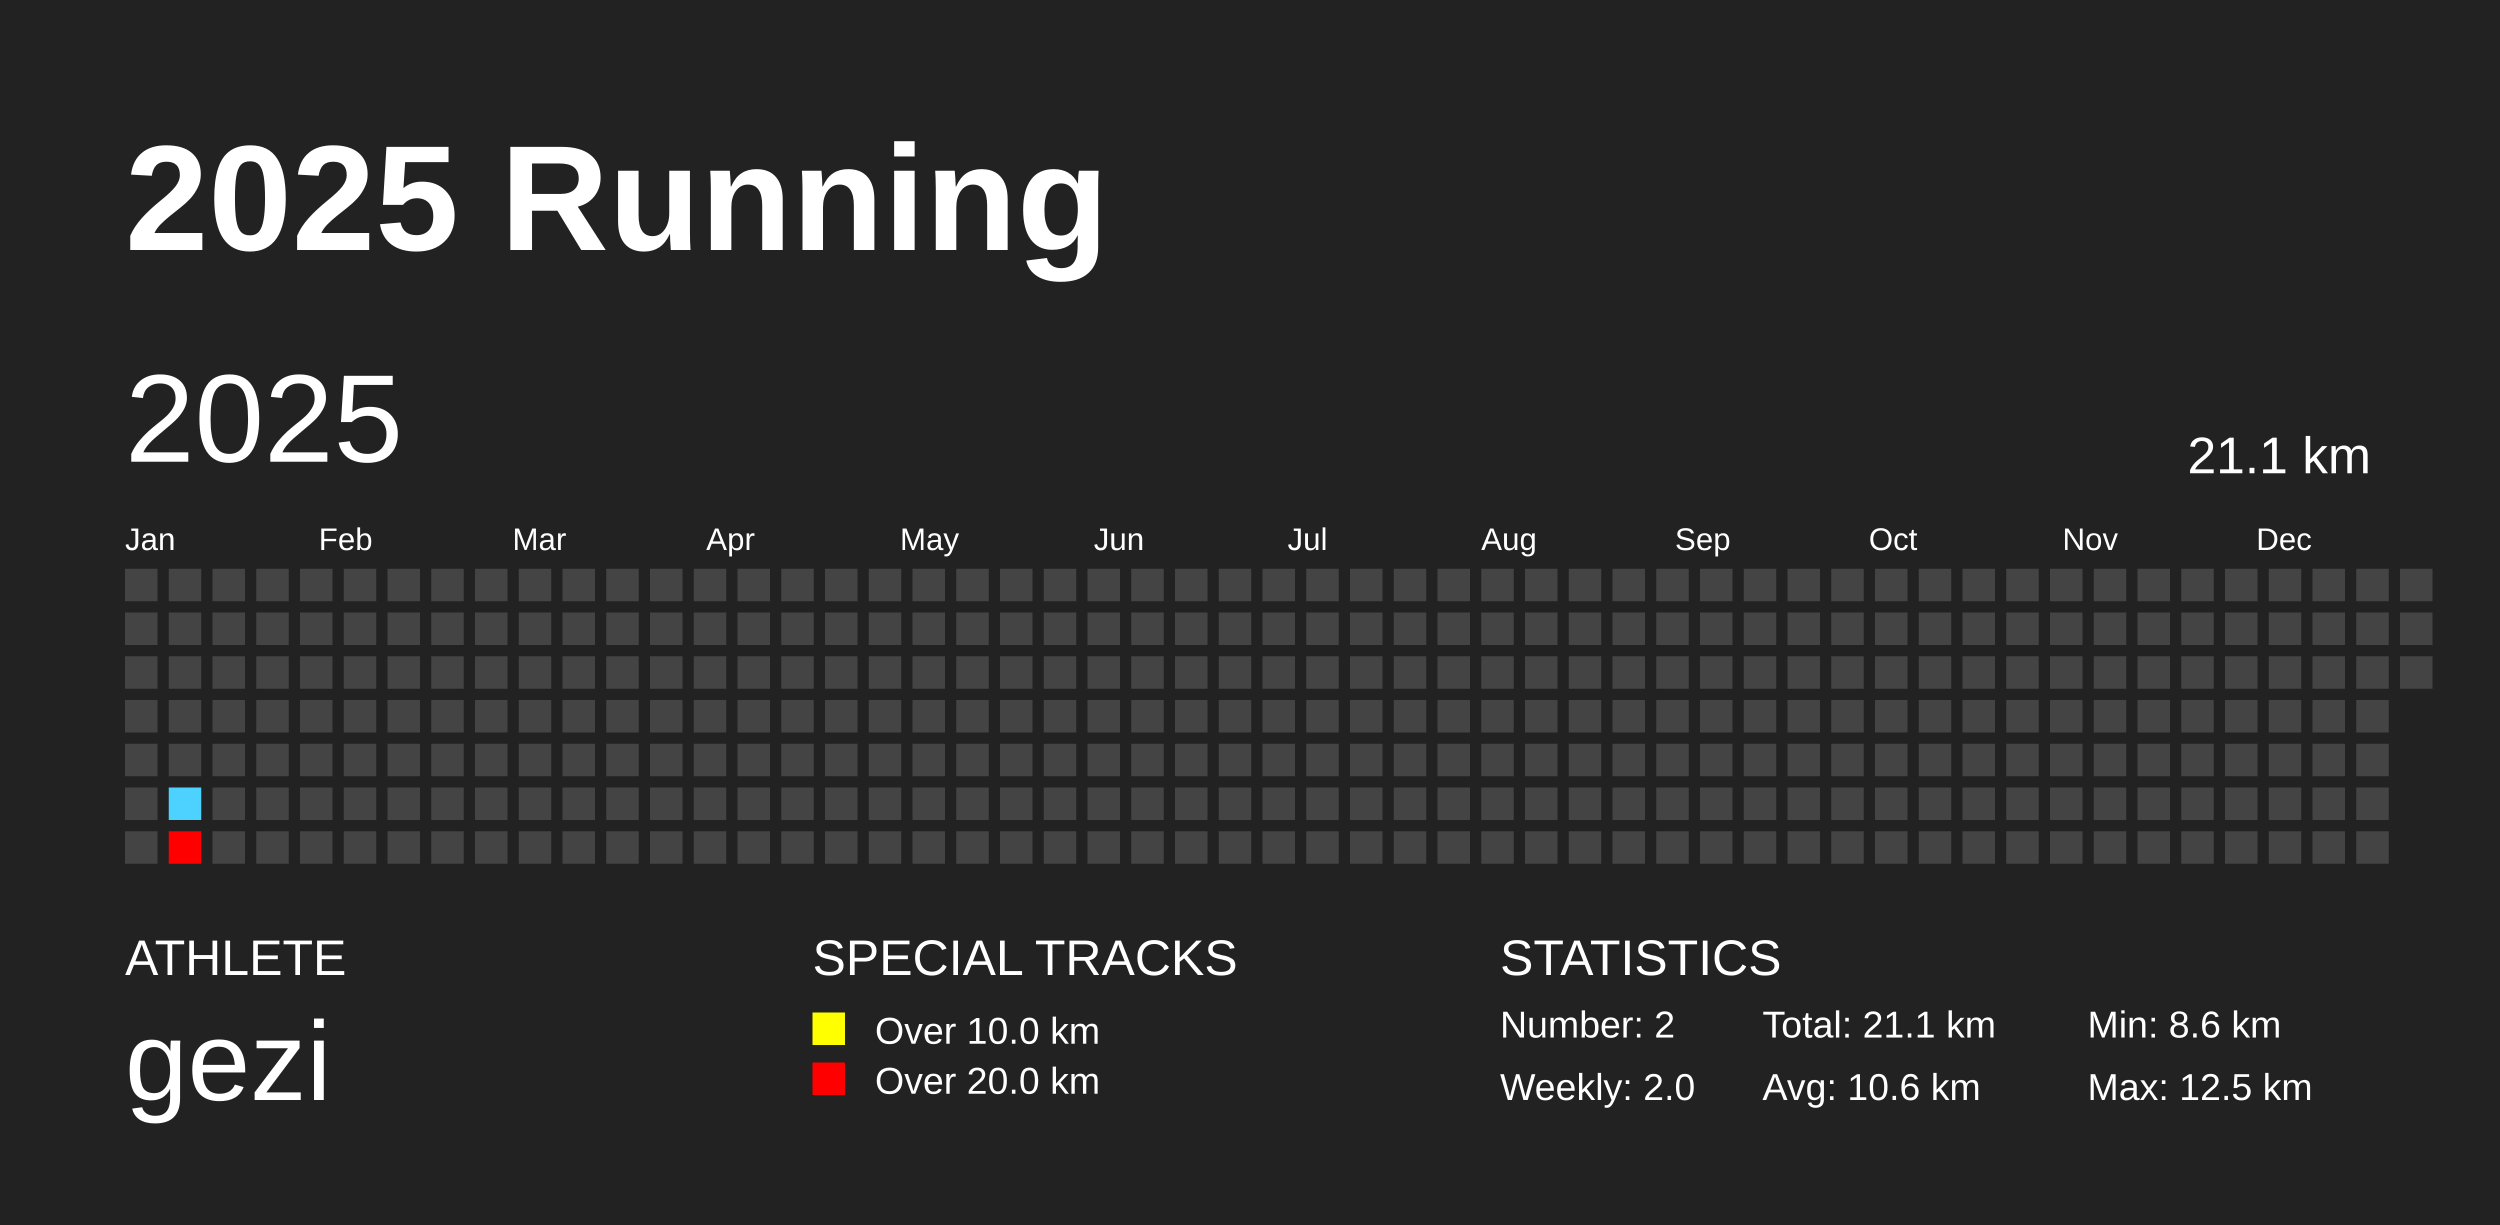
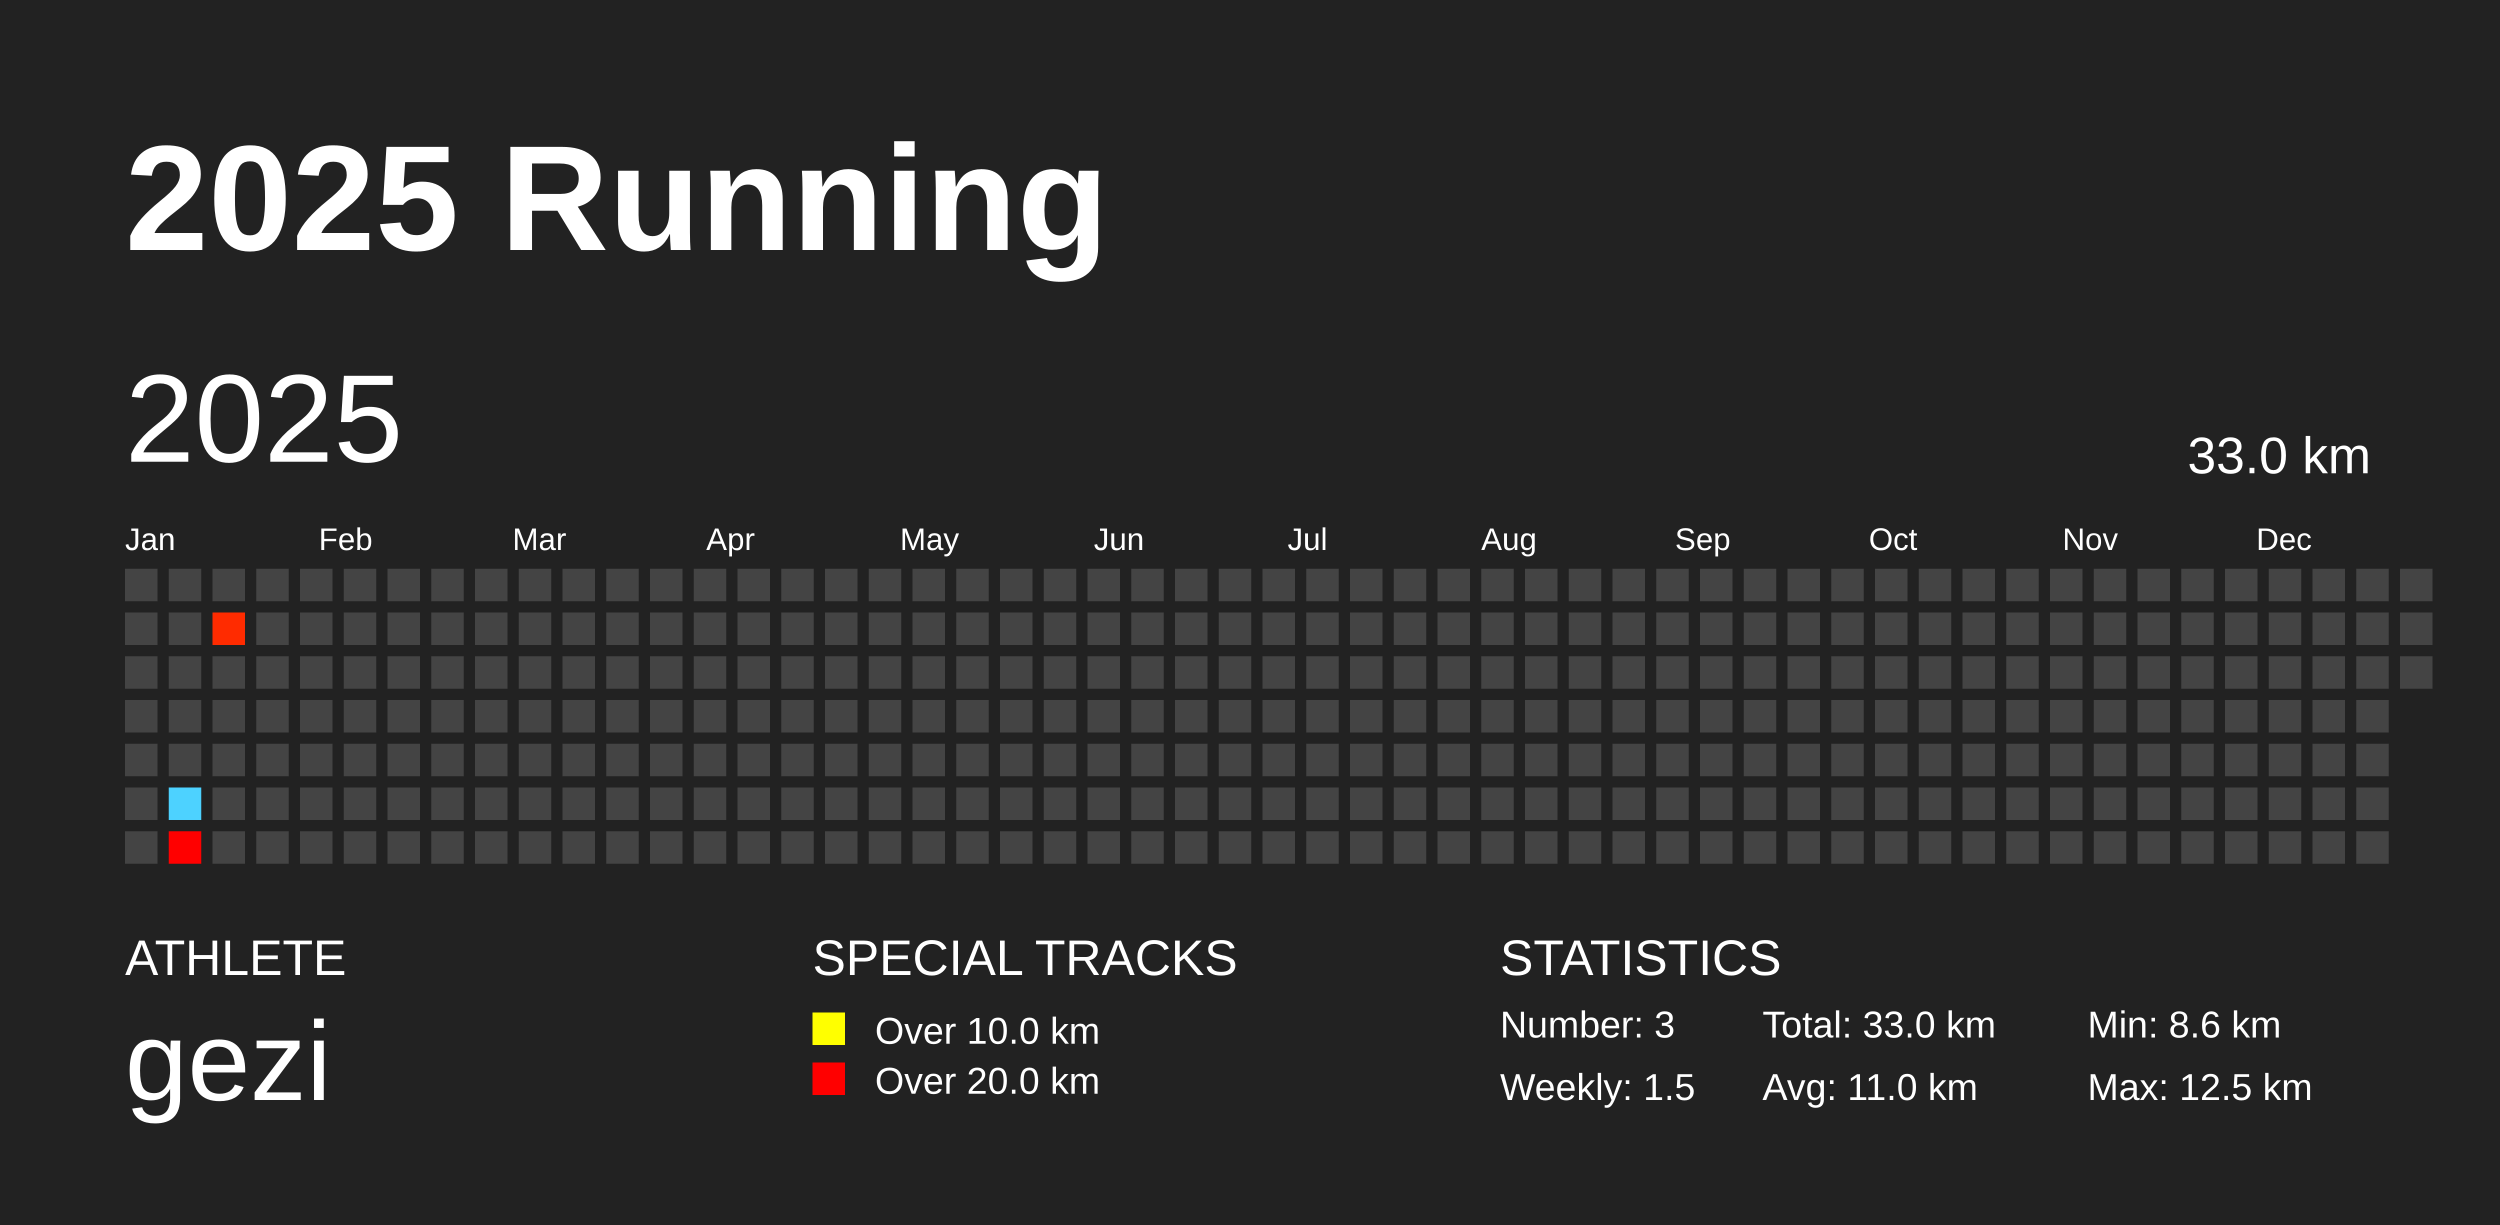
<svg xmlns="http://www.w3.org/2000/svg" baseProfile="full" height="98mm" version="1.1" viewBox="0,0,200,98" width="200mm">
  <defs />
  <rect fill="#222222" height="98" width="200" x="0" y="0" />
  <text fill="#FFFFFF" style="font-size:12px; font-family:Arial; font-weight:bold;" x="10" y="20">2025 Running</text>
  <text fill="#FFFFFF" style="font-size:4px; font-family:Arial" x="10" y="78">ATHLETE</text>
  <text fill="#FFFFFF" style="font-size:9px; font-family:Arial" x="10" y="88">gezi</text>
  <text fill="#FFFFFF" style="font-size:4px; font-family:Arial" x="65" y="78">SPECIAL TRACKS</text>
  <rect fill="yellow" height="2.6" width="2.6" x="65" y="81" />
  <text fill="#FFFFFF" style="font-size:3px; font-family:Arial" x="70" y="83.5">Over 10.0 km</text>
  <rect fill="red" height="2.6" width="2.6" x="65" y="85" />
  <text fill="#FFFFFF" style="font-size:3px; font-family:Arial" x="70" y="87.5">Over 20.0 km</text>
  <text fill="#FFFFFF" style="font-size:4px; font-family:Arial" x="120" y="78">STATISTICS</text>
-   <text fill="#FFFFFF" style="font-size:3px; font-family:Arial" x="120" y="83">Number: 2</text>
-   <text fill="#FFFFFF" style="font-size:3px; font-family:Arial" x="120" y="88">Weekly: 2.0</text>
-   <text fill="#FFFFFF" style="font-size:3px; font-family:Arial" x="141" y="83">Total: 21.1 km</text>
-   <text fill="#FFFFFF" style="font-size:3px; font-family:Arial" x="141" y="88">Avg: 10.6 km</text>
+   <text fill="#FFFFFF" style="font-size:3px; font-family:Arial" x="120" y="83">Number: 3</text>
+   <text fill="#FFFFFF" style="font-size:3px; font-family:Arial" x="120" y="88">Weekly: 1.5</text>
+   <text fill="#FFFFFF" style="font-size:3px; font-family:Arial" x="141" y="83">Total: 33.0 km</text>
+   <text fill="#FFFFFF" style="font-size:3px; font-family:Arial" x="141" y="88">Avg: 11.0 km</text>
  <text fill="#FFFFFF" style="font-size:3px; font-family:Arial" x="167" y="83">Min: 8.6 km</text>
  <text fill="#FFFFFF" style="font-size:3px; font-family:Arial" x="167" y="88">Max: 12.5 km</text>
  <text dominant-baseline="hanging" fill="#FFFFFF" style="font-size:10.0px; font-family:Arial;" x="10" y="30">2025</text>
-   <text dominant-baseline="hanging" fill="#FFFFFF" style="font-size:4.125px; font-family:Arial;" x="175" y="35">21.1 km</text>
+   <text dominant-baseline="hanging" fill="#FFFFFF" style="font-size:4.125px; font-family:Arial;" x="175" y="35">33.0 km</text>
  <text fill="#FFFFFF" style="font-size:2.5px; font-family:Arial" x="10.0" y="44">Jan</text>
  <text fill="#FFFFFF" style="font-size:2.5px; font-family:Arial" x="25.5" y="44">Feb</text>
  <text fill="#FFFFFF" style="font-size:2.5px; font-family:Arial" x="41.0" y="44">Mar</text>
  <text fill="#FFFFFF" style="font-size:2.5px; font-family:Arial" x="56.5" y="44">Apr</text>
  <text fill="#FFFFFF" style="font-size:2.5px; font-family:Arial" x="72.0" y="44">May</text>
  <text fill="#FFFFFF" style="font-size:2.5px; font-family:Arial" x="87.5" y="44">Jun</text>
  <text fill="#FFFFFF" style="font-size:2.5px; font-family:Arial" x="103.0" y="44">Jul</text>
  <text fill="#FFFFFF" style="font-size:2.5px; font-family:Arial" x="118.5" y="44">Aug</text>
  <text fill="#FFFFFF" style="font-size:2.5px; font-family:Arial" x="134.0" y="44">Sep</text>
  <text fill="#FFFFFF" style="font-size:2.5px; font-family:Arial" x="149.5" y="44">Oct</text>
  <text fill="#FFFFFF" style="font-size:2.5px; font-family:Arial" x="165.0" y="44">Nov</text>
  <text fill="#FFFFFF" style="font-size:2.5px; font-family:Arial" x="180.5" y="44">Dec</text>
  <rect fill="#444444" height="2.6" width="2.6" x="10.0" y="45.5" />
  <rect fill="#444444" height="2.6" width="2.6" x="10.0" y="49.0" />
  <rect fill="#444444" height="2.6" width="2.6" x="10.0" y="52.5" />
  <rect fill="#444444" height="2.6" width="2.6" x="10.0" y="56.0" />
  <rect fill="#444444" height="2.6" width="2.6" x="10.0" y="59.5" />
  <rect fill="#444444" height="2.6" width="2.6" x="10.0" y="63.0" />
  <rect fill="#444444" height="2.6" width="2.6" x="10.0" y="66.5" />
  <rect fill="#444444" height="2.6" width="2.6" x="13.5" y="45.5" />
  <rect fill="#444444" height="2.6" width="2.6" x="13.5" y="49.0" />
  <rect fill="#444444" height="2.6" width="2.6" x="13.5" y="52.5" />
  <rect fill="#444444" height="2.6" width="2.6" x="13.5" y="56.0" />
  <rect fill="#444444" height="2.6" width="2.6" x="13.5" y="59.5" />
  <rect fill="#4dd2ff" height="2.6" width="2.6" x="13.5" y="63.0" />
  <rect fill="#ff0000" height="2.6" width="2.6" x="13.5" y="66.5" />
  <rect fill="#444444" height="2.6" width="2.6" x="17.0" y="45.5" />
-   <rect fill="#444444" height="2.6" width="2.6" x="17.0" y="49.0" />
+   <rect fill="#ff2b00" height="2.6" width="2.6" x="17.0" y="49.0" />
  <rect fill="#444444" height="2.6" width="2.6" x="17.0" y="52.5" />
  <rect fill="#444444" height="2.6" width="2.6" x="17.0" y="56.0" />
  <rect fill="#444444" height="2.6" width="2.6" x="17.0" y="59.5" />
  <rect fill="#444444" height="2.6" width="2.6" x="17.0" y="63.0" />
  <rect fill="#444444" height="2.6" width="2.6" x="17.0" y="66.5" />
  <rect fill="#444444" height="2.6" width="2.6" x="20.5" y="45.5" />
  <rect fill="#444444" height="2.6" width="2.6" x="20.5" y="49.0" />
  <rect fill="#444444" height="2.6" width="2.6" x="20.5" y="52.5" />
  <rect fill="#444444" height="2.6" width="2.6" x="20.5" y="56.0" />
  <rect fill="#444444" height="2.6" width="2.6" x="20.5" y="59.5" />
  <rect fill="#444444" height="2.6" width="2.6" x="20.5" y="63.0" />
  <rect fill="#444444" height="2.6" width="2.6" x="20.5" y="66.5" />
  <rect fill="#444444" height="2.6" width="2.6" x="24.0" y="45.5" />
  <rect fill="#444444" height="2.6" width="2.6" x="24.0" y="49.0" />
  <rect fill="#444444" height="2.6" width="2.6" x="24.0" y="52.5" />
  <rect fill="#444444" height="2.6" width="2.6" x="24.0" y="56.0" />
  <rect fill="#444444" height="2.6" width="2.6" x="24.0" y="59.5" />
  <rect fill="#444444" height="2.6" width="2.6" x="24.0" y="63.0" />
  <rect fill="#444444" height="2.6" width="2.6" x="24.0" y="66.5" />
  <rect fill="#444444" height="2.6" width="2.6" x="27.5" y="45.5" />
  <rect fill="#444444" height="2.6" width="2.6" x="27.5" y="49.0" />
  <rect fill="#444444" height="2.6" width="2.6" x="27.5" y="52.5" />
  <rect fill="#444444" height="2.6" width="2.6" x="27.5" y="56.0" />
  <rect fill="#444444" height="2.6" width="2.6" x="27.5" y="59.5" />
  <rect fill="#444444" height="2.6" width="2.6" x="27.5" y="63.0" />
  <rect fill="#444444" height="2.6" width="2.6" x="27.5" y="66.5" />
  <rect fill="#444444" height="2.6" width="2.6" x="31.0" y="45.5" />
  <rect fill="#444444" height="2.6" width="2.6" x="31.0" y="49.0" />
  <rect fill="#444444" height="2.6" width="2.6" x="31.0" y="52.5" />
  <rect fill="#444444" height="2.6" width="2.6" x="31.0" y="56.0" />
  <rect fill="#444444" height="2.6" width="2.6" x="31.0" y="59.5" />
  <rect fill="#444444" height="2.6" width="2.6" x="31.0" y="63.0" />
  <rect fill="#444444" height="2.6" width="2.6" x="31.0" y="66.5" />
  <rect fill="#444444" height="2.6" width="2.6" x="34.5" y="45.5" />
  <rect fill="#444444" height="2.6" width="2.6" x="34.5" y="49.0" />
  <rect fill="#444444" height="2.6" width="2.6" x="34.5" y="52.5" />
  <rect fill="#444444" height="2.6" width="2.6" x="34.5" y="56.0" />
  <rect fill="#444444" height="2.6" width="2.6" x="34.5" y="59.5" />
  <rect fill="#444444" height="2.6" width="2.6" x="34.5" y="63.0" />
  <rect fill="#444444" height="2.6" width="2.6" x="34.5" y="66.5" />
  <rect fill="#444444" height="2.6" width="2.6" x="38.0" y="45.5" />
  <rect fill="#444444" height="2.6" width="2.6" x="38.0" y="49.0" />
  <rect fill="#444444" height="2.6" width="2.6" x="38.0" y="52.5" />
  <rect fill="#444444" height="2.6" width="2.6" x="38.0" y="56.0" />
  <rect fill="#444444" height="2.6" width="2.6" x="38.0" y="59.5" />
  <rect fill="#444444" height="2.6" width="2.6" x="38.0" y="63.0" />
  <rect fill="#444444" height="2.6" width="2.6" x="38.0" y="66.5" />
  <rect fill="#444444" height="2.6" width="2.6" x="41.5" y="45.5" />
  <rect fill="#444444" height="2.6" width="2.6" x="41.5" y="49.0" />
  <rect fill="#444444" height="2.6" width="2.6" x="41.5" y="52.5" />
  <rect fill="#444444" height="2.6" width="2.6" x="41.5" y="56.0" />
  <rect fill="#444444" height="2.6" width="2.6" x="41.5" y="59.5" />
  <rect fill="#444444" height="2.6" width="2.6" x="41.5" y="63.0" />
  <rect fill="#444444" height="2.6" width="2.6" x="41.5" y="66.5" />
  <rect fill="#444444" height="2.6" width="2.6" x="45.0" y="45.5" />
  <rect fill="#444444" height="2.6" width="2.6" x="45.0" y="49.0" />
  <rect fill="#444444" height="2.6" width="2.6" x="45.0" y="52.5" />
  <rect fill="#444444" height="2.6" width="2.6" x="45.0" y="56.0" />
  <rect fill="#444444" height="2.6" width="2.6" x="45.0" y="59.5" />
  <rect fill="#444444" height="2.6" width="2.6" x="45.0" y="63.0" />
  <rect fill="#444444" height="2.6" width="2.6" x="45.0" y="66.5" />
  <rect fill="#444444" height="2.6" width="2.6" x="48.5" y="45.5" />
  <rect fill="#444444" height="2.6" width="2.6" x="48.5" y="49.0" />
  <rect fill="#444444" height="2.6" width="2.6" x="48.5" y="52.5" />
  <rect fill="#444444" height="2.6" width="2.6" x="48.5" y="56.0" />
  <rect fill="#444444" height="2.6" width="2.6" x="48.5" y="59.5" />
  <rect fill="#444444" height="2.6" width="2.6" x="48.5" y="63.0" />
  <rect fill="#444444" height="2.6" width="2.6" x="48.5" y="66.5" />
  <rect fill="#444444" height="2.6" width="2.6" x="52.0" y="45.5" />
  <rect fill="#444444" height="2.6" width="2.6" x="52.0" y="49.0" />
  <rect fill="#444444" height="2.6" width="2.6" x="52.0" y="52.5" />
  <rect fill="#444444" height="2.6" width="2.6" x="52.0" y="56.0" />
  <rect fill="#444444" height="2.6" width="2.6" x="52.0" y="59.5" />
  <rect fill="#444444" height="2.6" width="2.6" x="52.0" y="63.0" />
  <rect fill="#444444" height="2.6" width="2.6" x="52.0" y="66.5" />
  <rect fill="#444444" height="2.6" width="2.6" x="55.5" y="45.5" />
  <rect fill="#444444" height="2.6" width="2.6" x="55.5" y="49.0" />
  <rect fill="#444444" height="2.6" width="2.6" x="55.5" y="52.5" />
  <rect fill="#444444" height="2.6" width="2.6" x="55.5" y="56.0" />
  <rect fill="#444444" height="2.6" width="2.6" x="55.5" y="59.5" />
  <rect fill="#444444" height="2.6" width="2.6" x="55.5" y="63.0" />
  <rect fill="#444444" height="2.6" width="2.6" x="55.5" y="66.5" />
  <rect fill="#444444" height="2.6" width="2.6" x="59.0" y="45.5" />
  <rect fill="#444444" height="2.6" width="2.6" x="59.0" y="49.0" />
  <rect fill="#444444" height="2.6" width="2.6" x="59.0" y="52.5" />
  <rect fill="#444444" height="2.6" width="2.6" x="59.0" y="56.0" />
  <rect fill="#444444" height="2.6" width="2.6" x="59.0" y="59.5" />
  <rect fill="#444444" height="2.6" width="2.6" x="59.0" y="63.0" />
  <rect fill="#444444" height="2.6" width="2.6" x="59.0" y="66.5" />
  <rect fill="#444444" height="2.6" width="2.6" x="62.5" y="45.5" />
  <rect fill="#444444" height="2.6" width="2.6" x="62.5" y="49.0" />
  <rect fill="#444444" height="2.6" width="2.6" x="62.5" y="52.5" />
  <rect fill="#444444" height="2.6" width="2.6" x="62.5" y="56.0" />
  <rect fill="#444444" height="2.6" width="2.6" x="62.5" y="59.5" />
  <rect fill="#444444" height="2.6" width="2.6" x="62.5" y="63.0" />
  <rect fill="#444444" height="2.6" width="2.6" x="62.5" y="66.5" />
  <rect fill="#444444" height="2.6" width="2.6" x="66.0" y="45.5" />
  <rect fill="#444444" height="2.6" width="2.6" x="66.0" y="49.0" />
  <rect fill="#444444" height="2.6" width="2.6" x="66.0" y="52.5" />
  <rect fill="#444444" height="2.6" width="2.6" x="66.0" y="56.0" />
  <rect fill="#444444" height="2.6" width="2.6" x="66.0" y="59.5" />
  <rect fill="#444444" height="2.6" width="2.6" x="66.0" y="63.0" />
  <rect fill="#444444" height="2.6" width="2.6" x="66.0" y="66.5" />
  <rect fill="#444444" height="2.6" width="2.6" x="69.5" y="45.5" />
  <rect fill="#444444" height="2.6" width="2.6" x="69.5" y="49.0" />
  <rect fill="#444444" height="2.6" width="2.6" x="69.5" y="52.5" />
  <rect fill="#444444" height="2.6" width="2.6" x="69.5" y="56.0" />
  <rect fill="#444444" height="2.6" width="2.6" x="69.5" y="59.5" />
  <rect fill="#444444" height="2.6" width="2.6" x="69.5" y="63.0" />
  <rect fill="#444444" height="2.6" width="2.6" x="69.5" y="66.5" />
  <rect fill="#444444" height="2.6" width="2.6" x="73.0" y="45.5" />
  <rect fill="#444444" height="2.6" width="2.6" x="73.0" y="49.0" />
  <rect fill="#444444" height="2.6" width="2.6" x="73.0" y="52.5" />
  <rect fill="#444444" height="2.6" width="2.6" x="73.0" y="56.0" />
  <rect fill="#444444" height="2.6" width="2.6" x="73.0" y="59.5" />
  <rect fill="#444444" height="2.6" width="2.6" x="73.0" y="63.0" />
  <rect fill="#444444" height="2.6" width="2.6" x="73.0" y="66.5" />
  <rect fill="#444444" height="2.6" width="2.6" x="76.5" y="45.5" />
  <rect fill="#444444" height="2.6" width="2.6" x="76.5" y="49.0" />
  <rect fill="#444444" height="2.6" width="2.6" x="76.5" y="52.5" />
  <rect fill="#444444" height="2.6" width="2.6" x="76.5" y="56.0" />
  <rect fill="#444444" height="2.6" width="2.6" x="76.5" y="59.5" />
  <rect fill="#444444" height="2.6" width="2.6" x="76.5" y="63.0" />
  <rect fill="#444444" height="2.6" width="2.6" x="76.5" y="66.5" />
  <rect fill="#444444" height="2.6" width="2.6" x="80.0" y="45.5" />
  <rect fill="#444444" height="2.6" width="2.6" x="80.0" y="49.0" />
  <rect fill="#444444" height="2.6" width="2.6" x="80.0" y="52.5" />
  <rect fill="#444444" height="2.6" width="2.6" x="80.0" y="56.0" />
  <rect fill="#444444" height="2.6" width="2.6" x="80.0" y="59.5" />
  <rect fill="#444444" height="2.6" width="2.6" x="80.0" y="63.0" />
  <rect fill="#444444" height="2.6" width="2.6" x="80.0" y="66.5" />
  <rect fill="#444444" height="2.6" width="2.6" x="83.5" y="45.5" />
  <rect fill="#444444" height="2.6" width="2.6" x="83.5" y="49.0" />
  <rect fill="#444444" height="2.6" width="2.6" x="83.5" y="52.5" />
  <rect fill="#444444" height="2.6" width="2.6" x="83.5" y="56.0" />
  <rect fill="#444444" height="2.6" width="2.6" x="83.5" y="59.5" />
  <rect fill="#444444" height="2.6" width="2.6" x="83.5" y="63.0" />
  <rect fill="#444444" height="2.6" width="2.6" x="83.5" y="66.5" />
  <rect fill="#444444" height="2.6" width="2.6" x="87.0" y="45.5" />
  <rect fill="#444444" height="2.6" width="2.6" x="87.0" y="49.0" />
  <rect fill="#444444" height="2.6" width="2.6" x="87.0" y="52.5" />
  <rect fill="#444444" height="2.6" width="2.6" x="87.0" y="56.0" />
  <rect fill="#444444" height="2.6" width="2.6" x="87.0" y="59.5" />
  <rect fill="#444444" height="2.6" width="2.6" x="87.0" y="63.0" />
  <rect fill="#444444" height="2.6" width="2.6" x="87.0" y="66.5" />
  <rect fill="#444444" height="2.6" width="2.6" x="90.5" y="45.5" />
  <rect fill="#444444" height="2.6" width="2.6" x="90.5" y="49.0" />
  <rect fill="#444444" height="2.6" width="2.6" x="90.5" y="52.5" />
  <rect fill="#444444" height="2.6" width="2.6" x="90.5" y="56.0" />
  <rect fill="#444444" height="2.6" width="2.6" x="90.5" y="59.5" />
  <rect fill="#444444" height="2.6" width="2.6" x="90.5" y="63.0" />
  <rect fill="#444444" height="2.6" width="2.6" x="90.5" y="66.5" />
  <rect fill="#444444" height="2.6" width="2.6" x="94.0" y="45.5" />
  <rect fill="#444444" height="2.6" width="2.6" x="94.0" y="49.0" />
  <rect fill="#444444" height="2.6" width="2.6" x="94.0" y="52.5" />
  <rect fill="#444444" height="2.6" width="2.6" x="94.0" y="56.0" />
  <rect fill="#444444" height="2.6" width="2.6" x="94.0" y="59.5" />
  <rect fill="#444444" height="2.6" width="2.6" x="94.0" y="63.0" />
  <rect fill="#444444" height="2.6" width="2.6" x="94.0" y="66.5" />
  <rect fill="#444444" height="2.6" width="2.6" x="97.5" y="45.5" />
  <rect fill="#444444" height="2.6" width="2.6" x="97.5" y="49.0" />
  <rect fill="#444444" height="2.6" width="2.6" x="97.5" y="52.5" />
  <rect fill="#444444" height="2.6" width="2.6" x="97.5" y="56.0" />
  <rect fill="#444444" height="2.6" width="2.6" x="97.5" y="59.5" />
  <rect fill="#444444" height="2.6" width="2.6" x="97.5" y="63.0" />
  <rect fill="#444444" height="2.6" width="2.6" x="97.5" y="66.5" />
  <rect fill="#444444" height="2.6" width="2.6" x="101.0" y="45.5" />
  <rect fill="#444444" height="2.6" width="2.6" x="101.0" y="49.0" />
  <rect fill="#444444" height="2.6" width="2.6" x="101.0" y="52.5" />
  <rect fill="#444444" height="2.6" width="2.6" x="101.0" y="56.0" />
  <rect fill="#444444" height="2.6" width="2.6" x="101.0" y="59.5" />
  <rect fill="#444444" height="2.6" width="2.6" x="101.0" y="63.0" />
  <rect fill="#444444" height="2.6" width="2.6" x="101.0" y="66.5" />
  <rect fill="#444444" height="2.6" width="2.6" x="104.5" y="45.5" />
  <rect fill="#444444" height="2.6" width="2.6" x="104.5" y="49.0" />
  <rect fill="#444444" height="2.6" width="2.6" x="104.5" y="52.5" />
  <rect fill="#444444" height="2.6" width="2.6" x="104.5" y="56.0" />
  <rect fill="#444444" height="2.6" width="2.6" x="104.5" y="59.5" />
  <rect fill="#444444" height="2.6" width="2.6" x="104.5" y="63.0" />
  <rect fill="#444444" height="2.6" width="2.6" x="104.5" y="66.5" />
  <rect fill="#444444" height="2.6" width="2.6" x="108.0" y="45.5" />
  <rect fill="#444444" height="2.6" width="2.6" x="108.0" y="49.0" />
  <rect fill="#444444" height="2.6" width="2.6" x="108.0" y="52.5" />
  <rect fill="#444444" height="2.6" width="2.6" x="108.0" y="56.0" />
  <rect fill="#444444" height="2.6" width="2.6" x="108.0" y="59.5" />
  <rect fill="#444444" height="2.6" width="2.6" x="108.0" y="63.0" />
  <rect fill="#444444" height="2.6" width="2.6" x="108.0" y="66.5" />
  <rect fill="#444444" height="2.6" width="2.6" x="111.5" y="45.5" />
  <rect fill="#444444" height="2.6" width="2.6" x="111.5" y="49.0" />
  <rect fill="#444444" height="2.6" width="2.6" x="111.5" y="52.5" />
  <rect fill="#444444" height="2.6" width="2.6" x="111.5" y="56.0" />
  <rect fill="#444444" height="2.6" width="2.6" x="111.5" y="59.5" />
  <rect fill="#444444" height="2.6" width="2.6" x="111.5" y="63.0" />
  <rect fill="#444444" height="2.6" width="2.6" x="111.5" y="66.5" />
  <rect fill="#444444" height="2.6" width="2.6" x="115.0" y="45.5" />
  <rect fill="#444444" height="2.6" width="2.6" x="115.0" y="49.0" />
  <rect fill="#444444" height="2.6" width="2.6" x="115.0" y="52.5" />
  <rect fill="#444444" height="2.6" width="2.6" x="115.0" y="56.0" />
  <rect fill="#444444" height="2.6" width="2.6" x="115.0" y="59.5" />
  <rect fill="#444444" height="2.6" width="2.6" x="115.0" y="63.0" />
  <rect fill="#444444" height="2.6" width="2.6" x="115.0" y="66.5" />
  <rect fill="#444444" height="2.6" width="2.6" x="118.5" y="45.5" />
  <rect fill="#444444" height="2.6" width="2.6" x="118.5" y="49.0" />
  <rect fill="#444444" height="2.6" width="2.6" x="118.5" y="52.5" />
  <rect fill="#444444" height="2.6" width="2.6" x="118.5" y="56.0" />
  <rect fill="#444444" height="2.6" width="2.6" x="118.5" y="59.5" />
  <rect fill="#444444" height="2.6" width="2.6" x="118.5" y="63.0" />
  <rect fill="#444444" height="2.6" width="2.6" x="118.5" y="66.5" />
  <rect fill="#444444" height="2.6" width="2.6" x="122.0" y="45.5" />
  <rect fill="#444444" height="2.6" width="2.6" x="122.0" y="49.0" />
  <rect fill="#444444" height="2.6" width="2.6" x="122.0" y="52.5" />
  <rect fill="#444444" height="2.6" width="2.6" x="122.0" y="56.0" />
  <rect fill="#444444" height="2.6" width="2.6" x="122.0" y="59.5" />
  <rect fill="#444444" height="2.6" width="2.6" x="122.0" y="63.0" />
  <rect fill="#444444" height="2.6" width="2.6" x="122.0" y="66.5" />
  <rect fill="#444444" height="2.6" width="2.6" x="125.5" y="45.5" />
  <rect fill="#444444" height="2.6" width="2.6" x="125.5" y="49.0" />
  <rect fill="#444444" height="2.6" width="2.6" x="125.5" y="52.5" />
  <rect fill="#444444" height="2.6" width="2.6" x="125.5" y="56.0" />
  <rect fill="#444444" height="2.6" width="2.6" x="125.5" y="59.5" />
  <rect fill="#444444" height="2.6" width="2.6" x="125.5" y="63.0" />
  <rect fill="#444444" height="2.6" width="2.6" x="125.5" y="66.5" />
  <rect fill="#444444" height="2.6" width="2.6" x="129.0" y="45.5" />
  <rect fill="#444444" height="2.6" width="2.6" x="129.0" y="49.0" />
  <rect fill="#444444" height="2.6" width="2.6" x="129.0" y="52.5" />
  <rect fill="#444444" height="2.6" width="2.6" x="129.0" y="56.0" />
  <rect fill="#444444" height="2.6" width="2.6" x="129.0" y="59.5" />
  <rect fill="#444444" height="2.6" width="2.6" x="129.0" y="63.0" />
  <rect fill="#444444" height="2.6" width="2.6" x="129.0" y="66.5" />
  <rect fill="#444444" height="2.6" width="2.6" x="132.5" y="45.5" />
  <rect fill="#444444" height="2.6" width="2.6" x="132.5" y="49.0" />
  <rect fill="#444444" height="2.6" width="2.6" x="132.5" y="52.5" />
  <rect fill="#444444" height="2.6" width="2.6" x="132.5" y="56.0" />
  <rect fill="#444444" height="2.6" width="2.6" x="132.5" y="59.5" />
  <rect fill="#444444" height="2.6" width="2.6" x="132.5" y="63.0" />
  <rect fill="#444444" height="2.6" width="2.6" x="132.5" y="66.5" />
  <rect fill="#444444" height="2.6" width="2.6" x="136.0" y="45.5" />
  <rect fill="#444444" height="2.6" width="2.6" x="136.0" y="49.0" />
  <rect fill="#444444" height="2.6" width="2.6" x="136.0" y="52.5" />
  <rect fill="#444444" height="2.6" width="2.6" x="136.0" y="56.0" />
  <rect fill="#444444" height="2.6" width="2.6" x="136.0" y="59.5" />
  <rect fill="#444444" height="2.6" width="2.6" x="136.0" y="63.0" />
  <rect fill="#444444" height="2.6" width="2.6" x="136.0" y="66.5" />
  <rect fill="#444444" height="2.6" width="2.6" x="139.5" y="45.5" />
  <rect fill="#444444" height="2.6" width="2.6" x="139.5" y="49.0" />
  <rect fill="#444444" height="2.6" width="2.6" x="139.5" y="52.5" />
  <rect fill="#444444" height="2.6" width="2.6" x="139.5" y="56.0" />
  <rect fill="#444444" height="2.6" width="2.6" x="139.5" y="59.5" />
  <rect fill="#444444" height="2.6" width="2.6" x="139.5" y="63.0" />
  <rect fill="#444444" height="2.6" width="2.6" x="139.5" y="66.5" />
  <rect fill="#444444" height="2.6" width="2.6" x="143.0" y="45.5" />
  <rect fill="#444444" height="2.6" width="2.6" x="143.0" y="49.0" />
  <rect fill="#444444" height="2.6" width="2.6" x="143.0" y="52.5" />
  <rect fill="#444444" height="2.6" width="2.6" x="143.0" y="56.0" />
  <rect fill="#444444" height="2.6" width="2.6" x="143.0" y="59.5" />
  <rect fill="#444444" height="2.6" width="2.6" x="143.0" y="63.0" />
  <rect fill="#444444" height="2.6" width="2.6" x="143.0" y="66.5" />
  <rect fill="#444444" height="2.6" width="2.6" x="146.5" y="45.5" />
  <rect fill="#444444" height="2.6" width="2.6" x="146.5" y="49.0" />
  <rect fill="#444444" height="2.6" width="2.6" x="146.5" y="52.5" />
  <rect fill="#444444" height="2.6" width="2.6" x="146.5" y="56.0" />
  <rect fill="#444444" height="2.6" width="2.6" x="146.5" y="59.5" />
  <rect fill="#444444" height="2.6" width="2.6" x="146.5" y="63.0" />
  <rect fill="#444444" height="2.6" width="2.6" x="146.5" y="66.5" />
  <rect fill="#444444" height="2.6" width="2.6" x="150.0" y="45.5" />
  <rect fill="#444444" height="2.6" width="2.6" x="150.0" y="49.0" />
  <rect fill="#444444" height="2.6" width="2.6" x="150.0" y="52.5" />
  <rect fill="#444444" height="2.6" width="2.6" x="150.0" y="56.0" />
  <rect fill="#444444" height="2.6" width="2.6" x="150.0" y="59.5" />
  <rect fill="#444444" height="2.6" width="2.6" x="150.0" y="63.0" />
  <rect fill="#444444" height="2.6" width="2.6" x="150.0" y="66.5" />
  <rect fill="#444444" height="2.6" width="2.6" x="153.5" y="45.5" />
  <rect fill="#444444" height="2.6" width="2.6" x="153.5" y="49.0" />
  <rect fill="#444444" height="2.6" width="2.6" x="153.5" y="52.5" />
  <rect fill="#444444" height="2.6" width="2.6" x="153.5" y="56.0" />
  <rect fill="#444444" height="2.6" width="2.6" x="153.5" y="59.5" />
  <rect fill="#444444" height="2.6" width="2.6" x="153.5" y="63.0" />
  <rect fill="#444444" height="2.6" width="2.6" x="153.5" y="66.5" />
  <rect fill="#444444" height="2.6" width="2.6" x="157.0" y="45.5" />
  <rect fill="#444444" height="2.6" width="2.6" x="157.0" y="49.0" />
  <rect fill="#444444" height="2.6" width="2.6" x="157.0" y="52.5" />
  <rect fill="#444444" height="2.6" width="2.6" x="157.0" y="56.0" />
  <rect fill="#444444" height="2.6" width="2.6" x="157.0" y="59.5" />
  <rect fill="#444444" height="2.6" width="2.6" x="157.0" y="63.0" />
  <rect fill="#444444" height="2.6" width="2.6" x="157.0" y="66.5" />
  <rect fill="#444444" height="2.6" width="2.6" x="160.5" y="45.5" />
  <rect fill="#444444" height="2.6" width="2.6" x="160.5" y="49.0" />
  <rect fill="#444444" height="2.6" width="2.6" x="160.5" y="52.5" />
  <rect fill="#444444" height="2.6" width="2.6" x="160.5" y="56.0" />
  <rect fill="#444444" height="2.6" width="2.6" x="160.5" y="59.5" />
  <rect fill="#444444" height="2.6" width="2.6" x="160.5" y="63.0" />
  <rect fill="#444444" height="2.6" width="2.6" x="160.5" y="66.5" />
  <rect fill="#444444" height="2.6" width="2.6" x="164.0" y="45.5" />
  <rect fill="#444444" height="2.6" width="2.6" x="164.0" y="49.0" />
  <rect fill="#444444" height="2.6" width="2.6" x="164.0" y="52.5" />
  <rect fill="#444444" height="2.6" width="2.6" x="164.0" y="56.0" />
  <rect fill="#444444" height="2.6" width="2.6" x="164.0" y="59.5" />
  <rect fill="#444444" height="2.6" width="2.6" x="164.0" y="63.0" />
  <rect fill="#444444" height="2.6" width="2.6" x="164.0" y="66.5" />
  <rect fill="#444444" height="2.6" width="2.6" x="167.5" y="45.5" />
  <rect fill="#444444" height="2.6" width="2.6" x="167.5" y="49.0" />
  <rect fill="#444444" height="2.6" width="2.6" x="167.5" y="52.5" />
  <rect fill="#444444" height="2.6" width="2.6" x="167.5" y="56.0" />
  <rect fill="#444444" height="2.6" width="2.6" x="167.5" y="59.5" />
  <rect fill="#444444" height="2.6" width="2.6" x="167.5" y="63.0" />
  <rect fill="#444444" height="2.6" width="2.6" x="167.5" y="66.5" />
  <rect fill="#444444" height="2.6" width="2.6" x="171.0" y="45.5" />
  <rect fill="#444444" height="2.6" width="2.6" x="171.0" y="49.0" />
  <rect fill="#444444" height="2.6" width="2.6" x="171.0" y="52.5" />
  <rect fill="#444444" height="2.6" width="2.6" x="171.0" y="56.0" />
  <rect fill="#444444" height="2.6" width="2.6" x="171.0" y="59.5" />
  <rect fill="#444444" height="2.6" width="2.6" x="171.0" y="63.0" />
  <rect fill="#444444" height="2.6" width="2.6" x="171.0" y="66.5" />
  <rect fill="#444444" height="2.6" width="2.6" x="174.5" y="45.5" />
  <rect fill="#444444" height="2.6" width="2.6" x="174.5" y="49.0" />
  <rect fill="#444444" height="2.6" width="2.6" x="174.5" y="52.5" />
  <rect fill="#444444" height="2.6" width="2.6" x="174.5" y="56.0" />
  <rect fill="#444444" height="2.6" width="2.6" x="174.5" y="59.5" />
  <rect fill="#444444" height="2.6" width="2.6" x="174.5" y="63.0" />
  <rect fill="#444444" height="2.6" width="2.6" x="174.5" y="66.5" />
  <rect fill="#444444" height="2.6" width="2.6" x="178.0" y="45.5" />
  <rect fill="#444444" height="2.6" width="2.6" x="178.0" y="49.0" />
  <rect fill="#444444" height="2.6" width="2.6" x="178.0" y="52.5" />
  <rect fill="#444444" height="2.6" width="2.6" x="178.0" y="56.0" />
  <rect fill="#444444" height="2.6" width="2.6" x="178.0" y="59.5" />
  <rect fill="#444444" height="2.6" width="2.6" x="178.0" y="63.0" />
  <rect fill="#444444" height="2.6" width="2.6" x="178.0" y="66.5" />
  <rect fill="#444444" height="2.6" width="2.6" x="181.5" y="45.5" />
  <rect fill="#444444" height="2.6" width="2.6" x="181.5" y="49.0" />
  <rect fill="#444444" height="2.6" width="2.6" x="181.5" y="52.5" />
  <rect fill="#444444" height="2.6" width="2.6" x="181.5" y="56.0" />
  <rect fill="#444444" height="2.6" width="2.6" x="181.5" y="59.5" />
  <rect fill="#444444" height="2.6" width="2.6" x="181.5" y="63.0" />
  <rect fill="#444444" height="2.6" width="2.6" x="181.5" y="66.5" />
  <rect fill="#444444" height="2.6" width="2.6" x="185.0" y="45.5" />
  <rect fill="#444444" height="2.6" width="2.6" x="185.0" y="49.0" />
  <rect fill="#444444" height="2.6" width="2.6" x="185.0" y="52.5" />
  <rect fill="#444444" height="2.6" width="2.6" x="185.0" y="56.0" />
  <rect fill="#444444" height="2.6" width="2.6" x="185.0" y="59.5" />
  <rect fill="#444444" height="2.6" width="2.6" x="185.0" y="63.0" />
  <rect fill="#444444" height="2.6" width="2.6" x="185.0" y="66.5" />
  <rect fill="#444444" height="2.6" width="2.6" x="188.5" y="45.5" />
  <rect fill="#444444" height="2.6" width="2.6" x="188.5" y="49.0" />
  <rect fill="#444444" height="2.6" width="2.6" x="188.5" y="52.5" />
  <rect fill="#444444" height="2.6" width="2.6" x="188.5" y="56.0" />
  <rect fill="#444444" height="2.6" width="2.6" x="188.5" y="59.5" />
  <rect fill="#444444" height="2.6" width="2.6" x="188.5" y="63.0" />
  <rect fill="#444444" height="2.6" width="2.6" x="188.5" y="66.5" />
  <rect fill="#444444" height="2.6" width="2.6" x="192.0" y="45.5" />
  <rect fill="#444444" height="2.6" width="2.6" x="192.0" y="49.0" />
  <rect fill="#444444" height="2.6" width="2.6" x="192.0" y="52.5" />
</svg>
